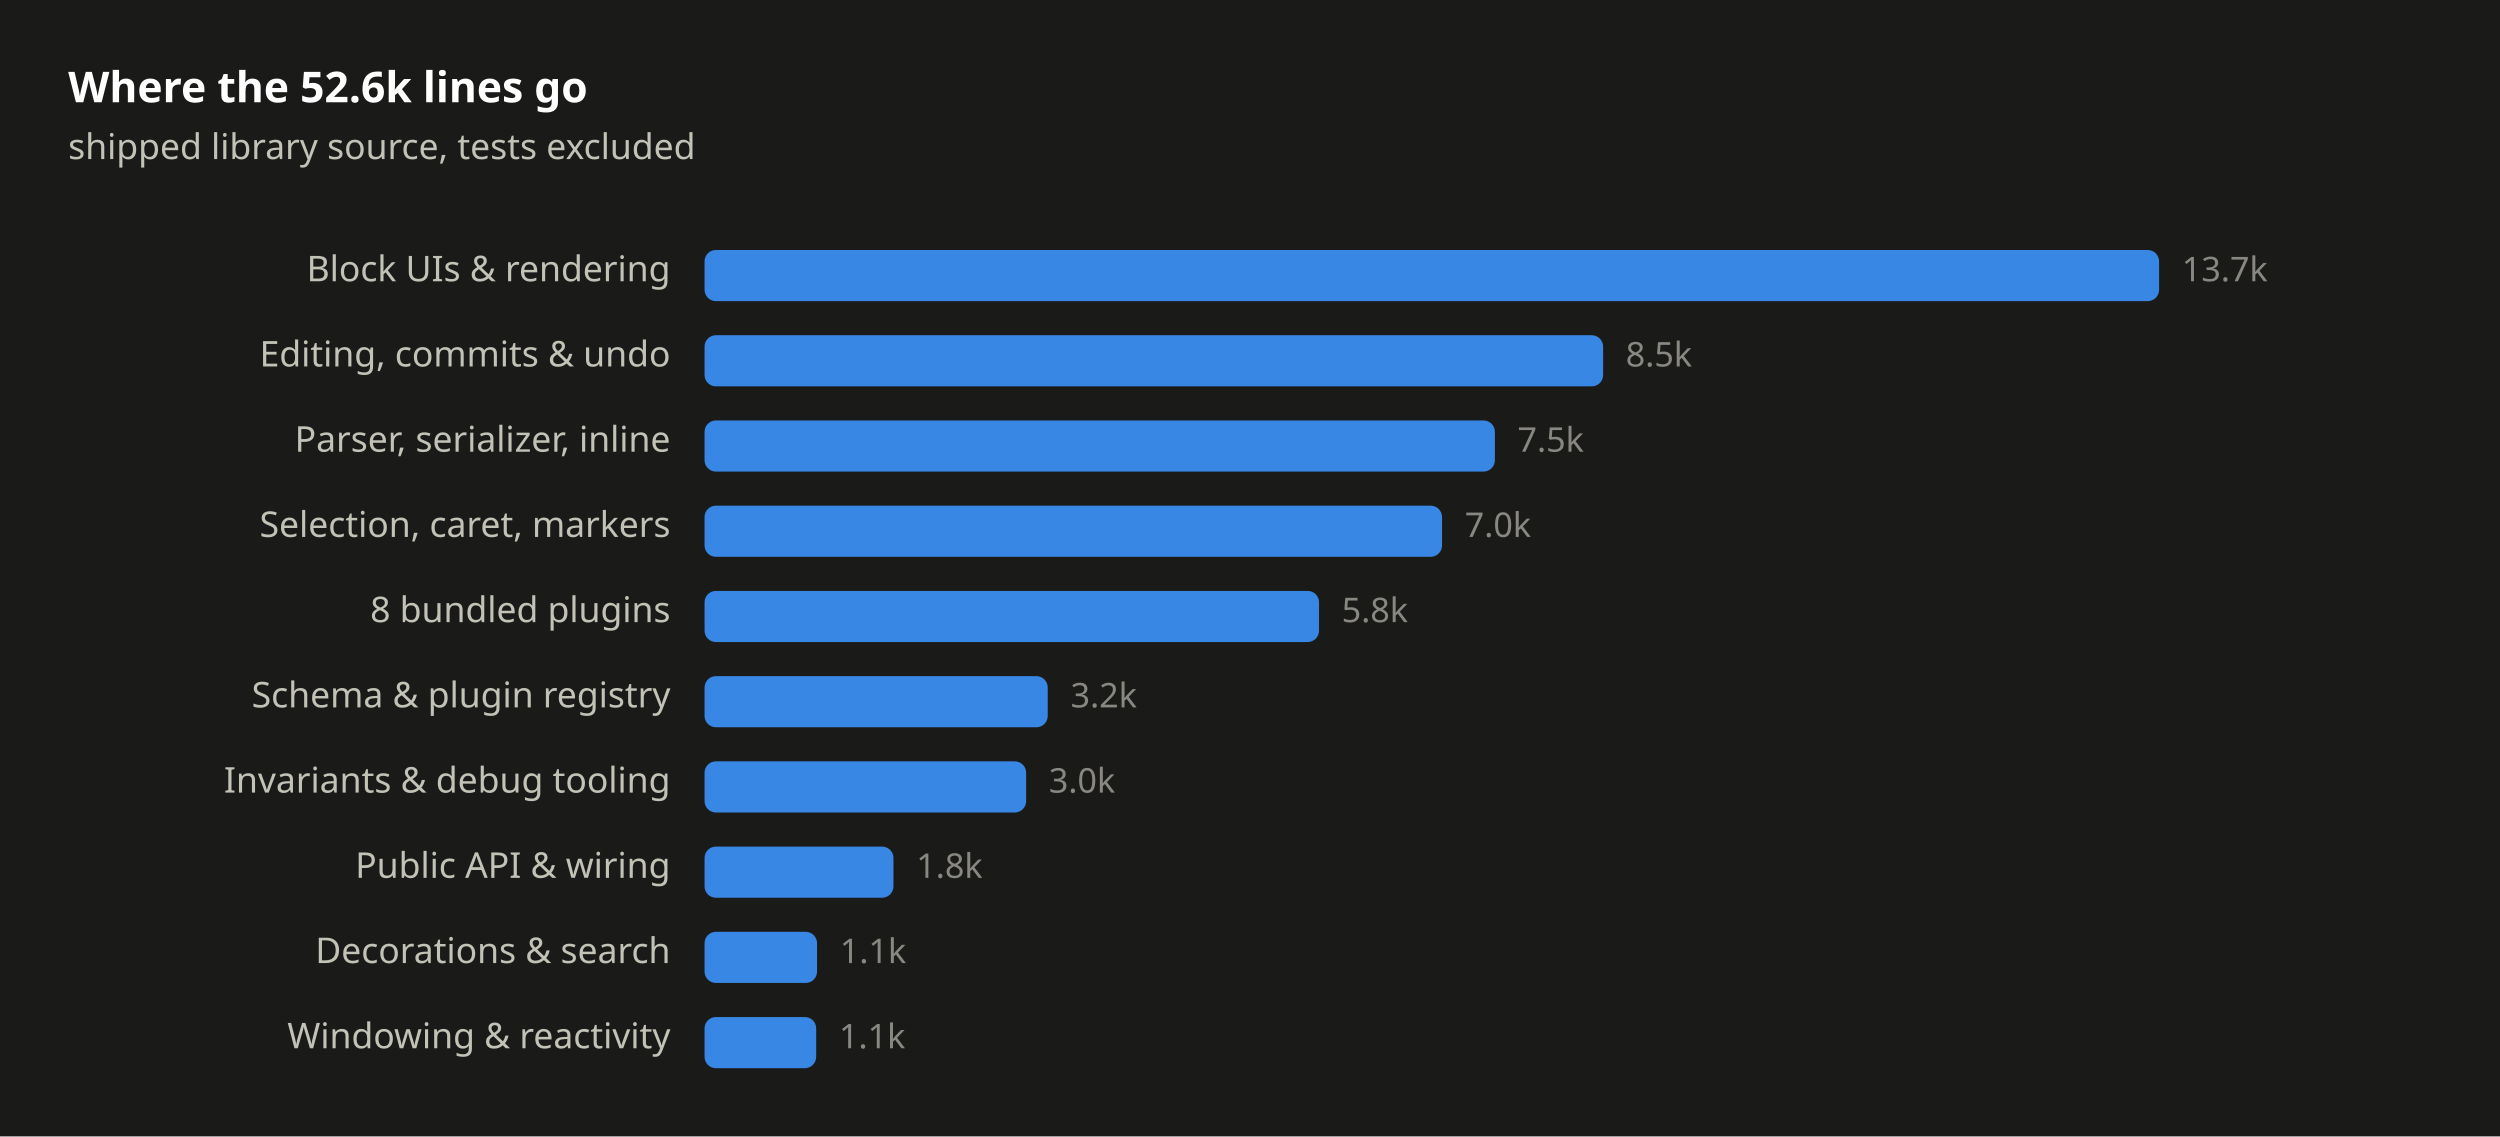
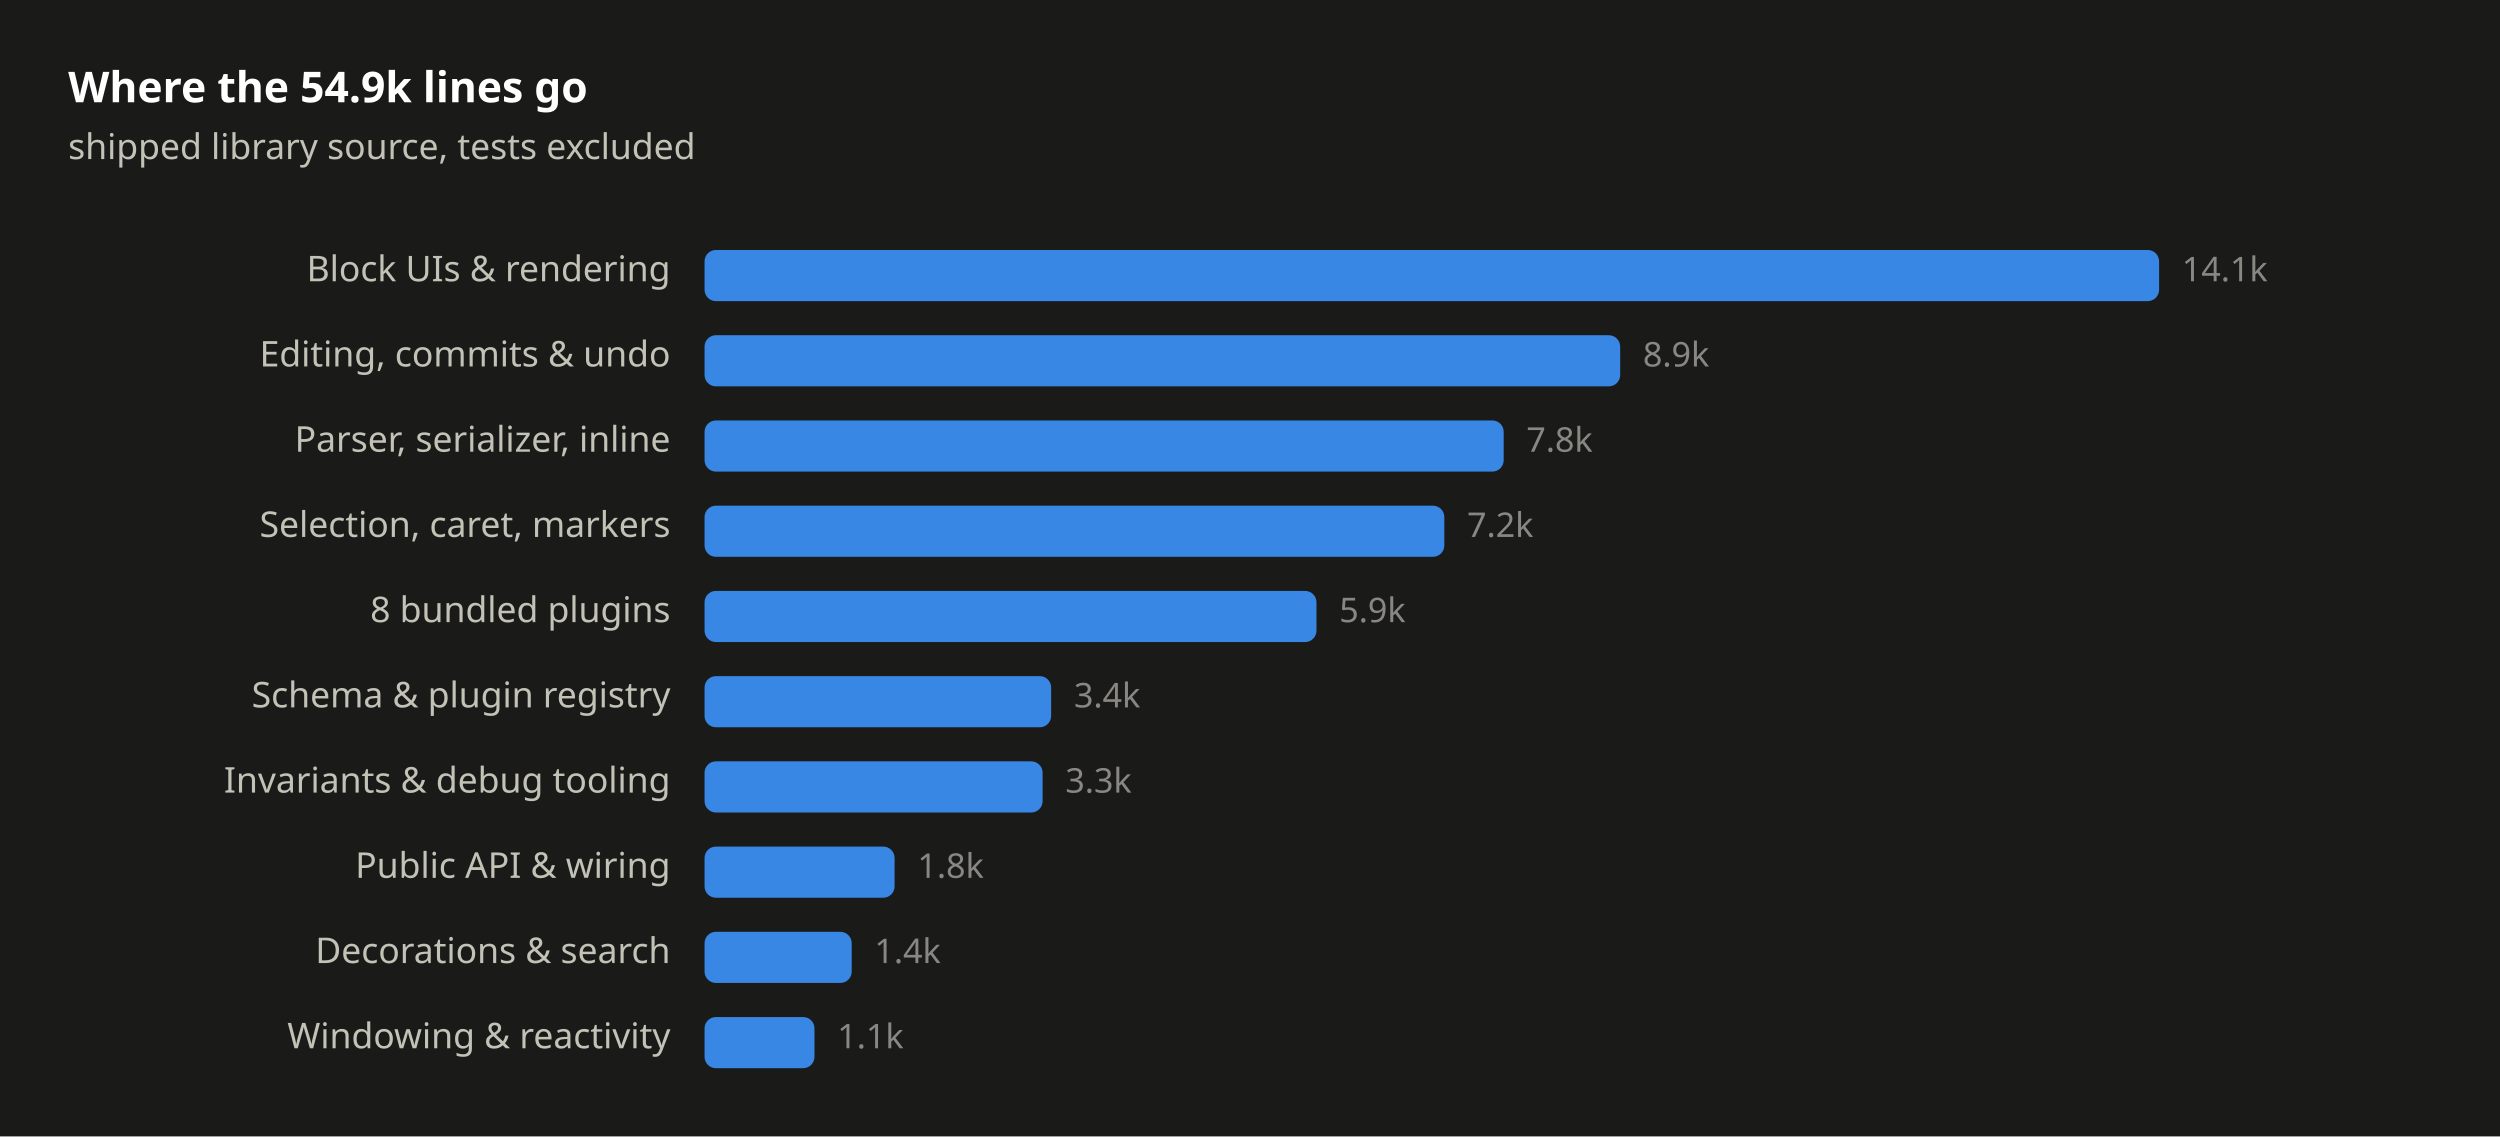
- <svg xmlns="http://www.w3.org/2000/svg" width="880" height="400" viewBox="0 0 880 400" role="img" aria-label="Library source by area: Block UIs &amp; rendering 13.7k, Editing, commits &amp; undo 8.5k, Parser, serializer, inline 7.5k, Selection, caret, markers 7.0k, 8 bundled plugins 5.8k, Schema &amp; plugin registry 3.2k, Invariants &amp; debug tooling 3.0k, Public API &amp; wiring 1.8k, Decorations &amp; search 1.1k, Windowing &amp; reactivity 1.1k. About 52.6k lines total.">
+ <svg xmlns="http://www.w3.org/2000/svg" width="880" height="400" viewBox="0 0 880 400" role="img" aria-label="Library source by area: Block UIs &amp; rendering 14.1k, Editing, commits &amp; undo 8.9k, Parser, serializer, inline 7.8k, Selection, caret, markers 7.2k, 8 bundled plugins 5.9k, Schema &amp; plugin registry 3.4k, Invariants &amp; debug tooling 3.3k, Public API &amp; wiring 1.8k, Decorations &amp; search 1.4k, Windowing &amp; reactivity 1.1k. About 54.9k lines total.">
  <rect width="880" height="400" fill="#1a1a19" />
-   <text x="24" y="36" font-family="system-ui, sans-serif" font-size="15" font-weight="600" fill="#ffffff" text-anchor="start">Where the 52.6k lines go</text>
+   <text x="24" y="36" font-family="system-ui, sans-serif" font-size="15" font-weight="600" fill="#ffffff" text-anchor="start">Where the 54.9k lines go</text>
  <text x="24" y="56" font-family="system-ui, sans-serif" font-size="12.5" font-weight="400" fill="#c3c2b7" text-anchor="start">shipped library source, tests excluded</text>
  <text x="236" y="99" font-family="system-ui, sans-serif" font-size="12.5" font-weight="400" fill="#c3c2b7" text-anchor="end">Block UIs &amp; rendering</text>
  <rect x="248" y="88" width="512.0" height="18" rx="4" fill="#3987e5" />
-   <text x="768" y="99" font-family="system-ui, sans-serif" font-size="12" font-weight="400" fill="#898781" text-anchor="start" style="font-variant-numeric:tabular-nums">13.7k</text>
+   <text x="768" y="99" font-family="system-ui, sans-serif" font-size="12" font-weight="400" fill="#898781" text-anchor="start" style="font-variant-numeric:tabular-nums">14.1k</text>
  <text x="236" y="129" font-family="system-ui, sans-serif" font-size="12.5" font-weight="400" fill="#c3c2b7" text-anchor="end">Editing, commits &amp; undo</text>
-   <rect x="248" y="118" width="316.3" height="18" rx="4" fill="#3987e5" />
-   <text x="572.251" y="129" font-family="system-ui, sans-serif" font-size="12" font-weight="400" fill="#898781" text-anchor="start" style="font-variant-numeric:tabular-nums">8.5k</text>
+   <rect x="248" y="118" width="322.3" height="18" rx="4" fill="#3987e5" />
+   <text x="578.305" y="129" font-family="system-ui, sans-serif" font-size="12" font-weight="400" fill="#898781" text-anchor="start" style="font-variant-numeric:tabular-nums">8.9k</text>
  <text x="236" y="159" font-family="system-ui, sans-serif" font-size="12.5" font-weight="400" fill="#c3c2b7" text-anchor="end">Parser, serializer, inline</text>
-   <rect x="248" y="148" width="278.2" height="18" rx="4" fill="#3987e5" />
-   <text x="534.16" y="159" font-family="system-ui, sans-serif" font-size="12" font-weight="400" fill="#898781" text-anchor="start" style="font-variant-numeric:tabular-nums">7.5k</text>
+   <rect x="248" y="148" width="281.3" height="18" rx="4" fill="#3987e5" />
+   <text x="537.265" y="159" font-family="system-ui, sans-serif" font-size="12" font-weight="400" fill="#898781" text-anchor="start" style="font-variant-numeric:tabular-nums">7.8k</text>
  <text x="236" y="189" font-family="system-ui, sans-serif" font-size="12.5" font-weight="400" fill="#c3c2b7" text-anchor="end">Selection, caret, markers</text>
-   <rect x="248" y="178" width="259.6" height="18" rx="4" fill="#3987e5" />
-   <text x="515.581" y="189" font-family="system-ui, sans-serif" font-size="12" font-weight="400" fill="#898781" text-anchor="start" style="font-variant-numeric:tabular-nums">7.0k</text>
+   <rect x="248" y="178" width="260.4" height="18" rx="4" fill="#3987e5" />
+   <text x="516.401" y="189" font-family="system-ui, sans-serif" font-size="12" font-weight="400" fill="#898781" text-anchor="start" style="font-variant-numeric:tabular-nums">7.2k</text>
  <text x="236" y="219" font-family="system-ui, sans-serif" font-size="12.5" font-weight="400" fill="#c3c2b7" text-anchor="end">8 bundled plugins</text>
-   <rect x="248" y="208" width="216.3" height="18" rx="4" fill="#3987e5" />
-   <text x="472.268" y="219" font-family="system-ui, sans-serif" font-size="12" font-weight="400" fill="#898781" text-anchor="start" style="font-variant-numeric:tabular-nums">5.8k</text>
+   <rect x="248" y="208" width="215.4" height="18" rx="4" fill="#3987e5" />
+   <text x="471.413" y="219" font-family="system-ui, sans-serif" font-size="12" font-weight="400" fill="#898781" text-anchor="start" style="font-variant-numeric:tabular-nums">5.9k</text>
  <text x="236" y="249" font-family="system-ui, sans-serif" font-size="12.5" font-weight="400" fill="#c3c2b7" text-anchor="end">Schema &amp; plugin registry</text>
-   <rect x="248" y="238" width="120.8" height="18" rx="4" fill="#3987e5" />
-   <text x="376.837" y="249" font-family="system-ui, sans-serif" font-size="12" font-weight="400" fill="#898781" text-anchor="start" style="font-variant-numeric:tabular-nums">3.2k</text>
+   <rect x="248" y="238" width="122.0" height="18" rx="4" fill="#3987e5" />
+   <text x="378.032" y="249" font-family="system-ui, sans-serif" font-size="12" font-weight="400" fill="#898781" text-anchor="start" style="font-variant-numeric:tabular-nums">3.4k</text>
  <text x="236" y="279" font-family="system-ui, sans-serif" font-size="12.5" font-weight="400" fill="#c3c2b7" text-anchor="end">Invariants &amp; debug tooling</text>
-   <rect x="248" y="268" width="113.2" height="18" rx="4" fill="#3987e5" />
-   <text x="369.189" y="279" font-family="system-ui, sans-serif" font-size="12" font-weight="400" fill="#898781" text-anchor="start" style="font-variant-numeric:tabular-nums">3.0k</text>
+   <rect x="248" y="268" width="119.0" height="18" rx="4" fill="#3987e5" />
+   <text x="374.99" y="279" font-family="system-ui, sans-serif" font-size="12" font-weight="400" fill="#898781" text-anchor="start" style="font-variant-numeric:tabular-nums">3.3k</text>
  <text x="236" y="309" font-family="system-ui, sans-serif" font-size="12.5" font-weight="400" fill="#c3c2b7" text-anchor="end">Public API &amp; wiring</text>
-   <rect x="248" y="298" width="66.5" height="18" rx="4" fill="#3987e5" />
-   <text x="322.518" y="309" font-family="system-ui, sans-serif" font-size="12" font-weight="400" fill="#898781" text-anchor="start" style="font-variant-numeric:tabular-nums">1.8k</text>
+   <rect x="248" y="298" width="66.9" height="18" rx="4" fill="#3987e5" />
+   <text x="322.939" y="309" font-family="system-ui, sans-serif" font-size="12" font-weight="400" fill="#898781" text-anchor="start" style="font-variant-numeric:tabular-nums">1.8k</text>
  <text x="236" y="339" font-family="system-ui, sans-serif" font-size="12.5" font-weight="400" fill="#c3c2b7" text-anchor="end">Decorations &amp; search</text>
-   <rect x="248" y="328" width="39.6" height="18" rx="4" fill="#3987e5" />
-   <text x="295.62" y="339" font-family="system-ui, sans-serif" font-size="12" font-weight="400" fill="#898781" text-anchor="start" style="font-variant-numeric:tabular-nums">1.1k</text>
+   <rect x="248" y="328" width="51.8" height="18" rx="4" fill="#3987e5" />
+   <text x="307.798" y="339" font-family="system-ui, sans-serif" font-size="12" font-weight="400" fill="#898781" text-anchor="start" style="font-variant-numeric:tabular-nums">1.4k</text>
  <text x="236" y="369" font-family="system-ui, sans-serif" font-size="12.5" font-weight="400" fill="#c3c2b7" text-anchor="end">Windowing &amp; reactivity</text>
-   <rect x="248" y="358" width="39.3" height="18" rx="4" fill="#3987e5" />
-   <text x="295.321" y="369" font-family="system-ui, sans-serif" font-size="12" font-weight="400" fill="#898781" text-anchor="start" style="font-variant-numeric:tabular-nums">1.1k</text>
+   <rect x="248" y="358" width="38.7" height="18" rx="4" fill="#3987e5" />
+   <text x="294.721" y="369" font-family="system-ui, sans-serif" font-size="12" font-weight="400" fill="#898781" text-anchor="start" style="font-variant-numeric:tabular-nums">1.1k</text>
</svg>
